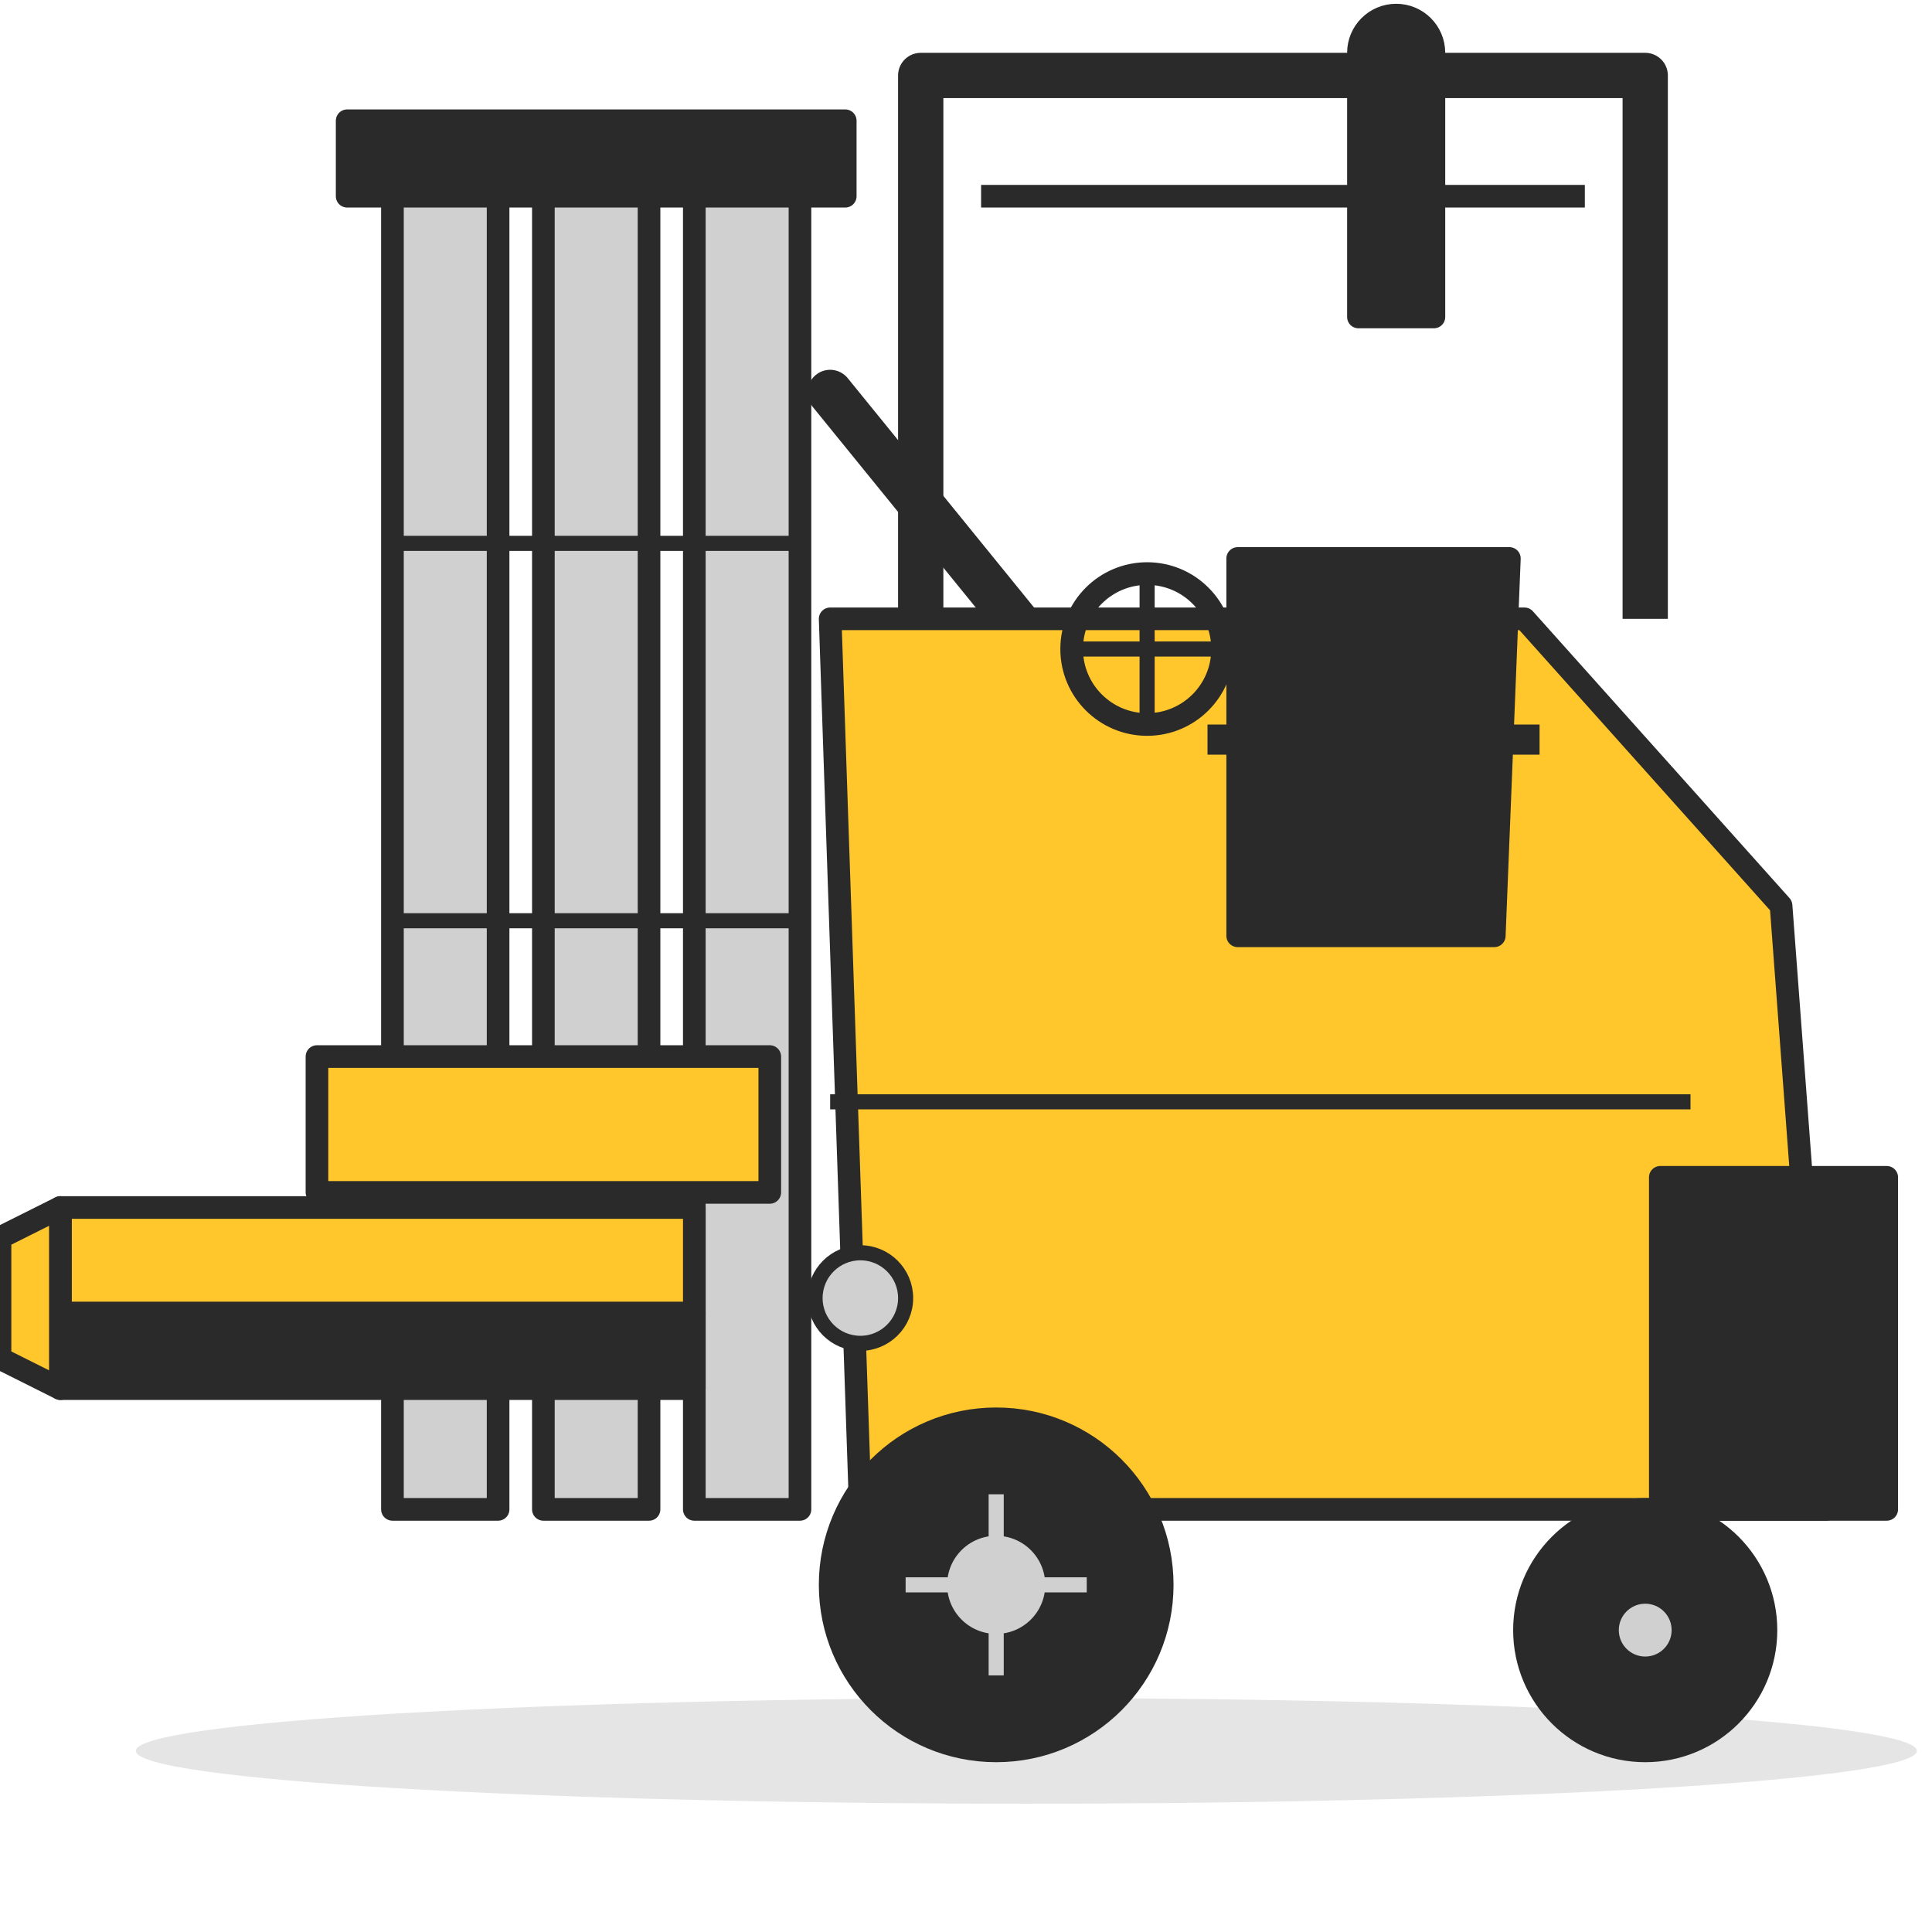
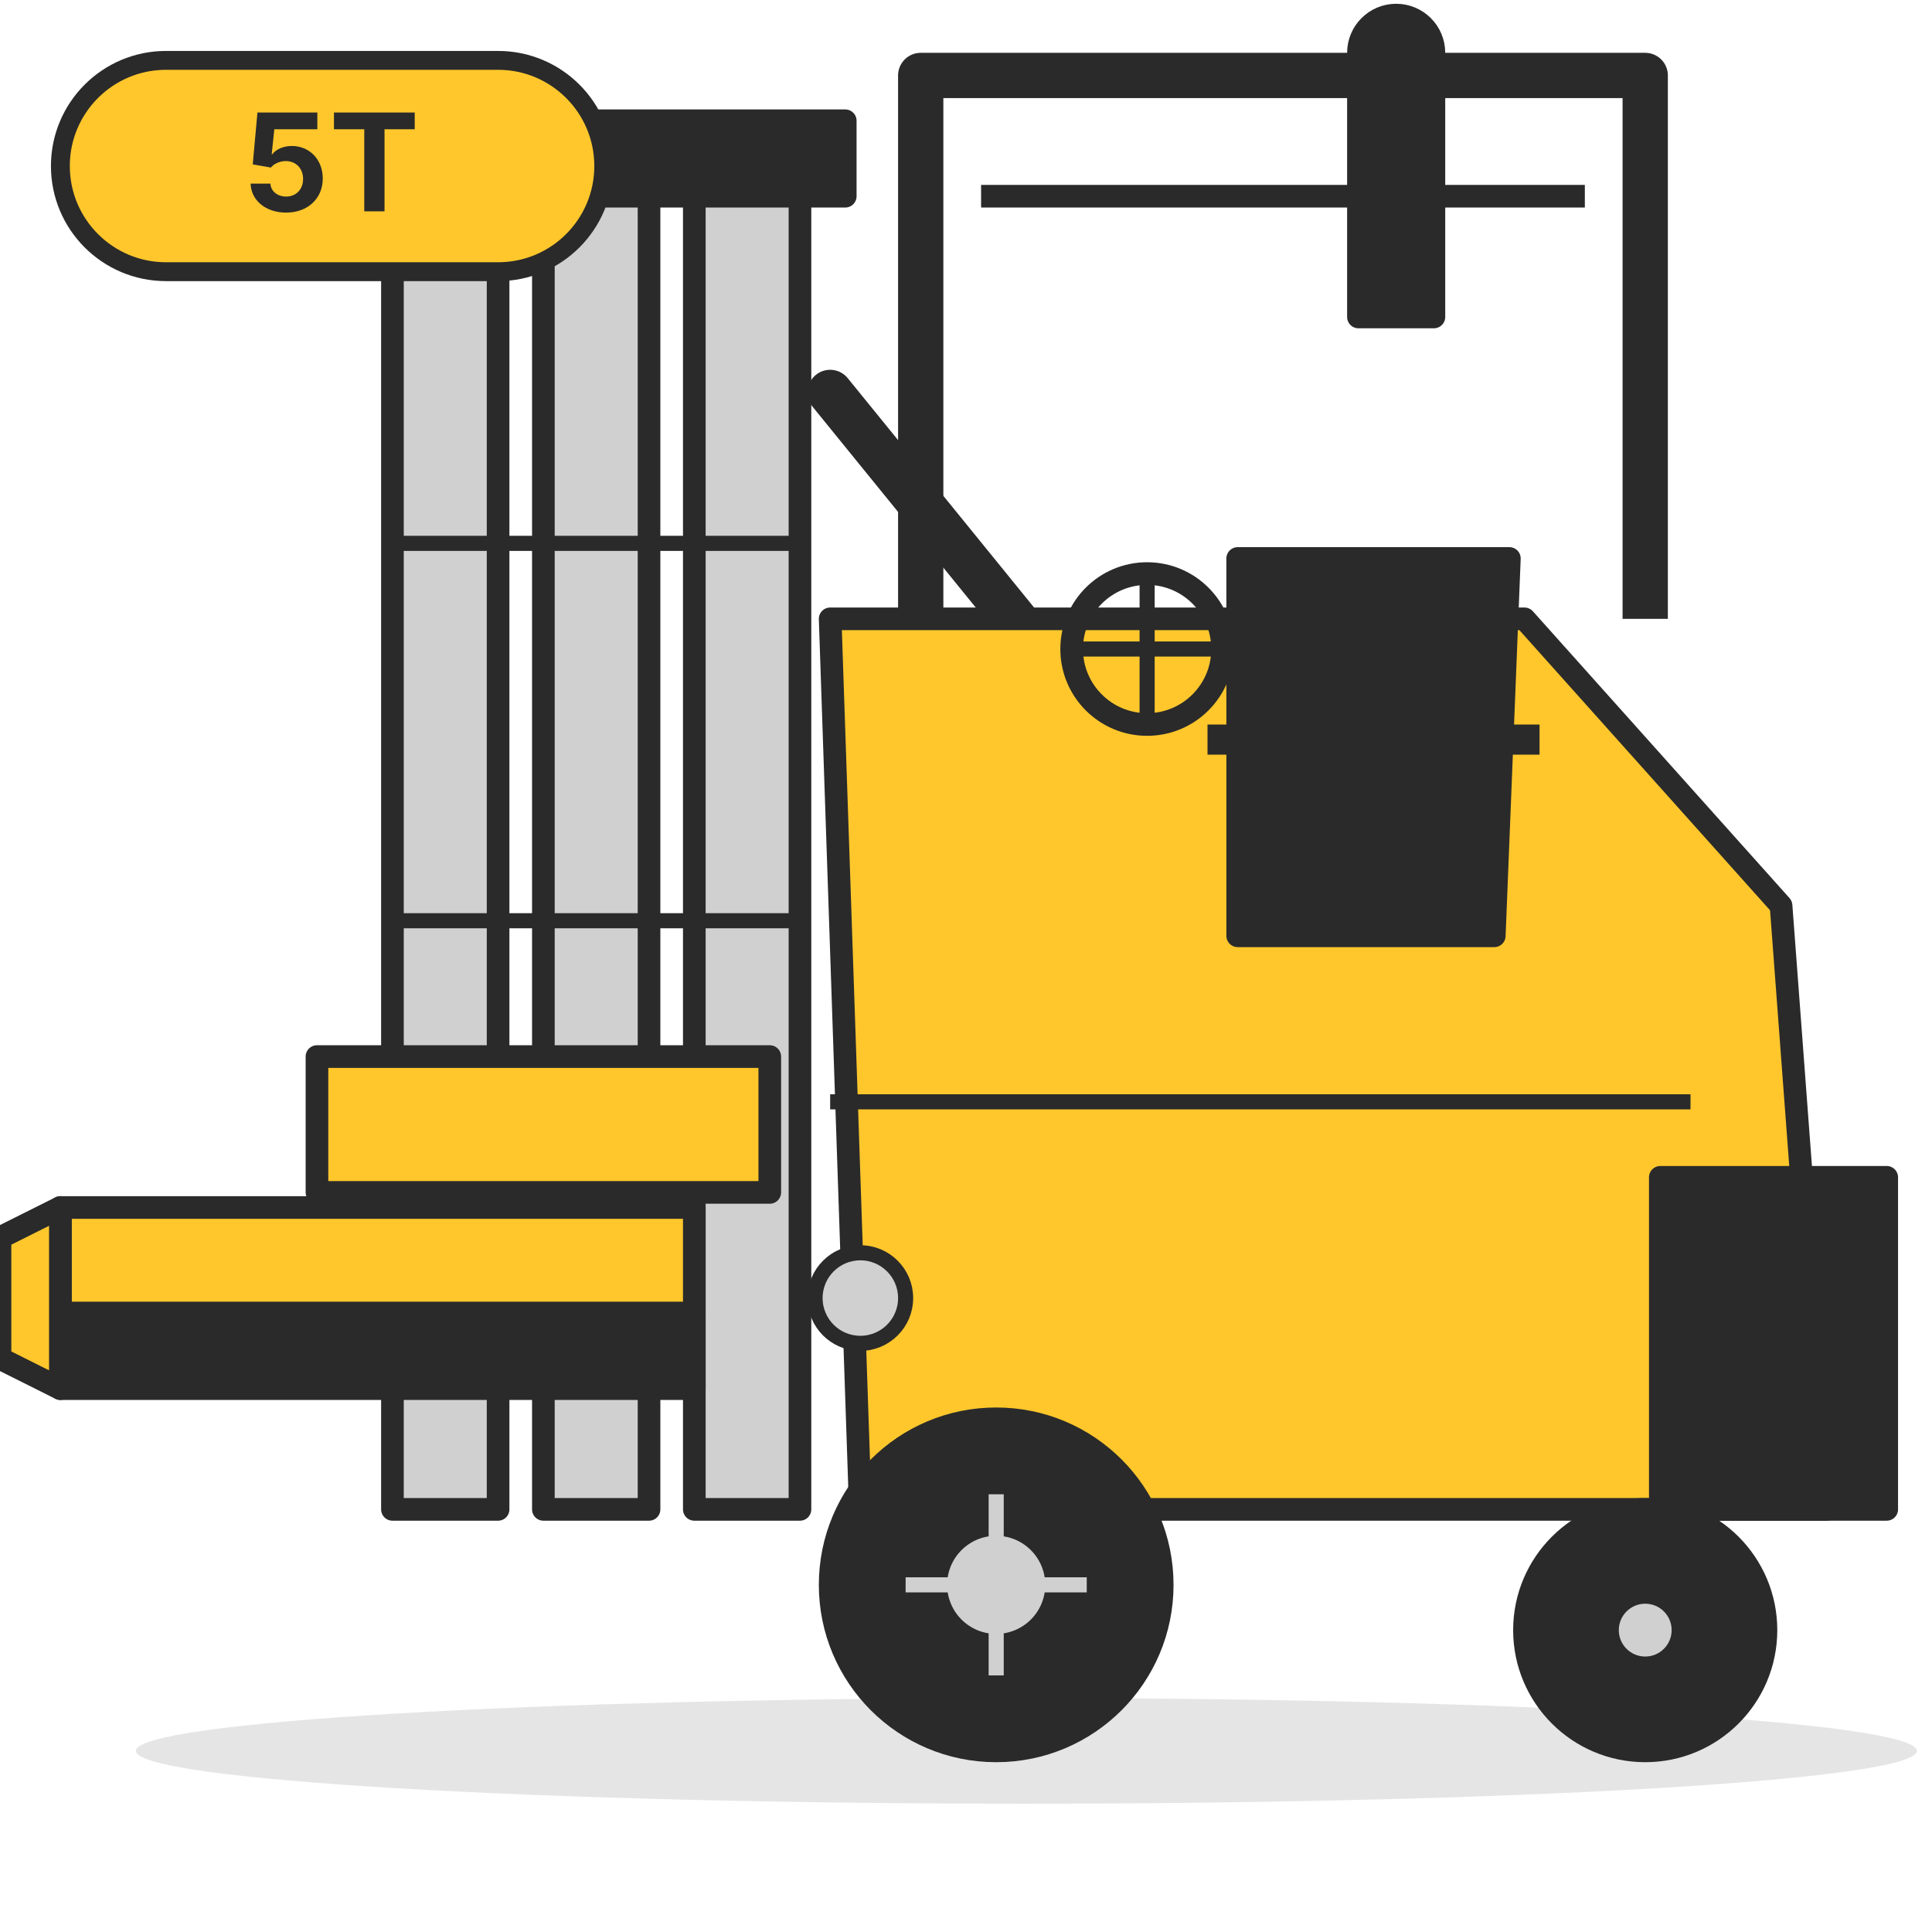
<svg xmlns="http://www.w3.org/2000/svg" viewBox="0 0 256 256" width="400" height="400" role="img" aria-label="Counterbalance forklift 5 tonne">
  <rect width="256" height="256" fill="#FFFFFF" />
  <ellipse cx="136" cy="232" rx="118" ry="7" fill="#D0D0D0" opacity="0.55" />
  <g stroke="#2A2A2A" stroke-width="3" stroke-linejoin="round">
    <rect x="52" y="22" width="14" height="178" fill="#D0D0D0" />
    <rect x="72" y="22" width="14" height="178" fill="#D0D0D0" />
    <rect x="92" y="22" width="14" height="178" fill="#D0D0D0" />
    <rect x="46" y="16" width="66" height="10" fill="#2A2A2A" />
    <path d="M52 72 L106 72 M52 122 L106 122" stroke-width="2" />
    <path d="M110 52 L136 84" stroke="#2A2A2A" stroke-width="6" stroke-linecap="round" />
  </g>
  <g stroke="#2A2A2A" stroke-width="3" stroke-linejoin="round">
    <rect x="42" y="140" width="60" height="18" fill="#FFC72C" />
    <rect x="8" y="160" width="84" height="14" fill="#FFC72C" />
    <rect x="8" y="174" width="84" height="10" fill="#2A2A2A" />
    <path d="M8 160 L0 164 L0 180 L8 184 Z" fill="#FFC72C" />
  </g>
  <g stroke="#2A2A2A" stroke-width="3" stroke-linejoin="round">
    <path d="M110 82 L202 82 L236 120 L242 200 L114 200 Z" fill="#FFC72C" />
    <rect x="220" y="156" width="30" height="44" fill="#2A2A2A" />
    <path d="M110 146 L224 146" stroke-width="2" />
    <rect x="180" y="8" width="10" height="34" fill="#2A2A2A" />
    <circle cx="185" cy="7" r="5" fill="#2A2A2A" />
    <circle cx="114" cy="172" r="6" fill="#D0D0D0" stroke="#2A2A2A" stroke-width="2" />
    <circle cx="152" cy="86" r="10" fill="none" stroke-width="3" />
    <path d="M142 86 L162 86 M152 76 L152 96" stroke-width="2" />
    <path d="M164 74 L200 74 L198 124 L164 124 Z" fill="#2A2A2A" />
    <path d="M164 98 L160 98 M200 98 L204 98" stroke-width="4" />
    <path d="M122 82 L122 10 L218 10 L218 82" stroke-width="6" fill="none" />
    <path d="M120 10 L220 10 M130 26 L210 26" stroke-width="3" />
  </g>
  <g stroke="#2A2A2A" stroke-width="3" fill="#2A2A2A">
    <circle cx="132" cy="210" r="22" />
    <circle cx="132" cy="210" r="8" fill="#D0D0D0" />
    <path d="M120 210 L144 210 M132 198 L132 222" stroke="#D0D0D0" stroke-width="2" />
    <circle cx="218" cy="216" r="16" />
    <circle cx="218" cy="216" r="5" fill="#D0D0D0" />
  </g>
+   <g>
+     <rect x="8" y="8" rx="14" ry="14" width="72" height="28" fill="#FFC72C" stroke="#2A2A2A" stroke-width="2.5" />
+     <text x="44" y="28" font-family="system-ui, -apple-system, sans-serif" font-size="18" font-weight="700" fill="#2A2A2A" text-anchor="middle">5T</text>
+   </g>
</svg>
